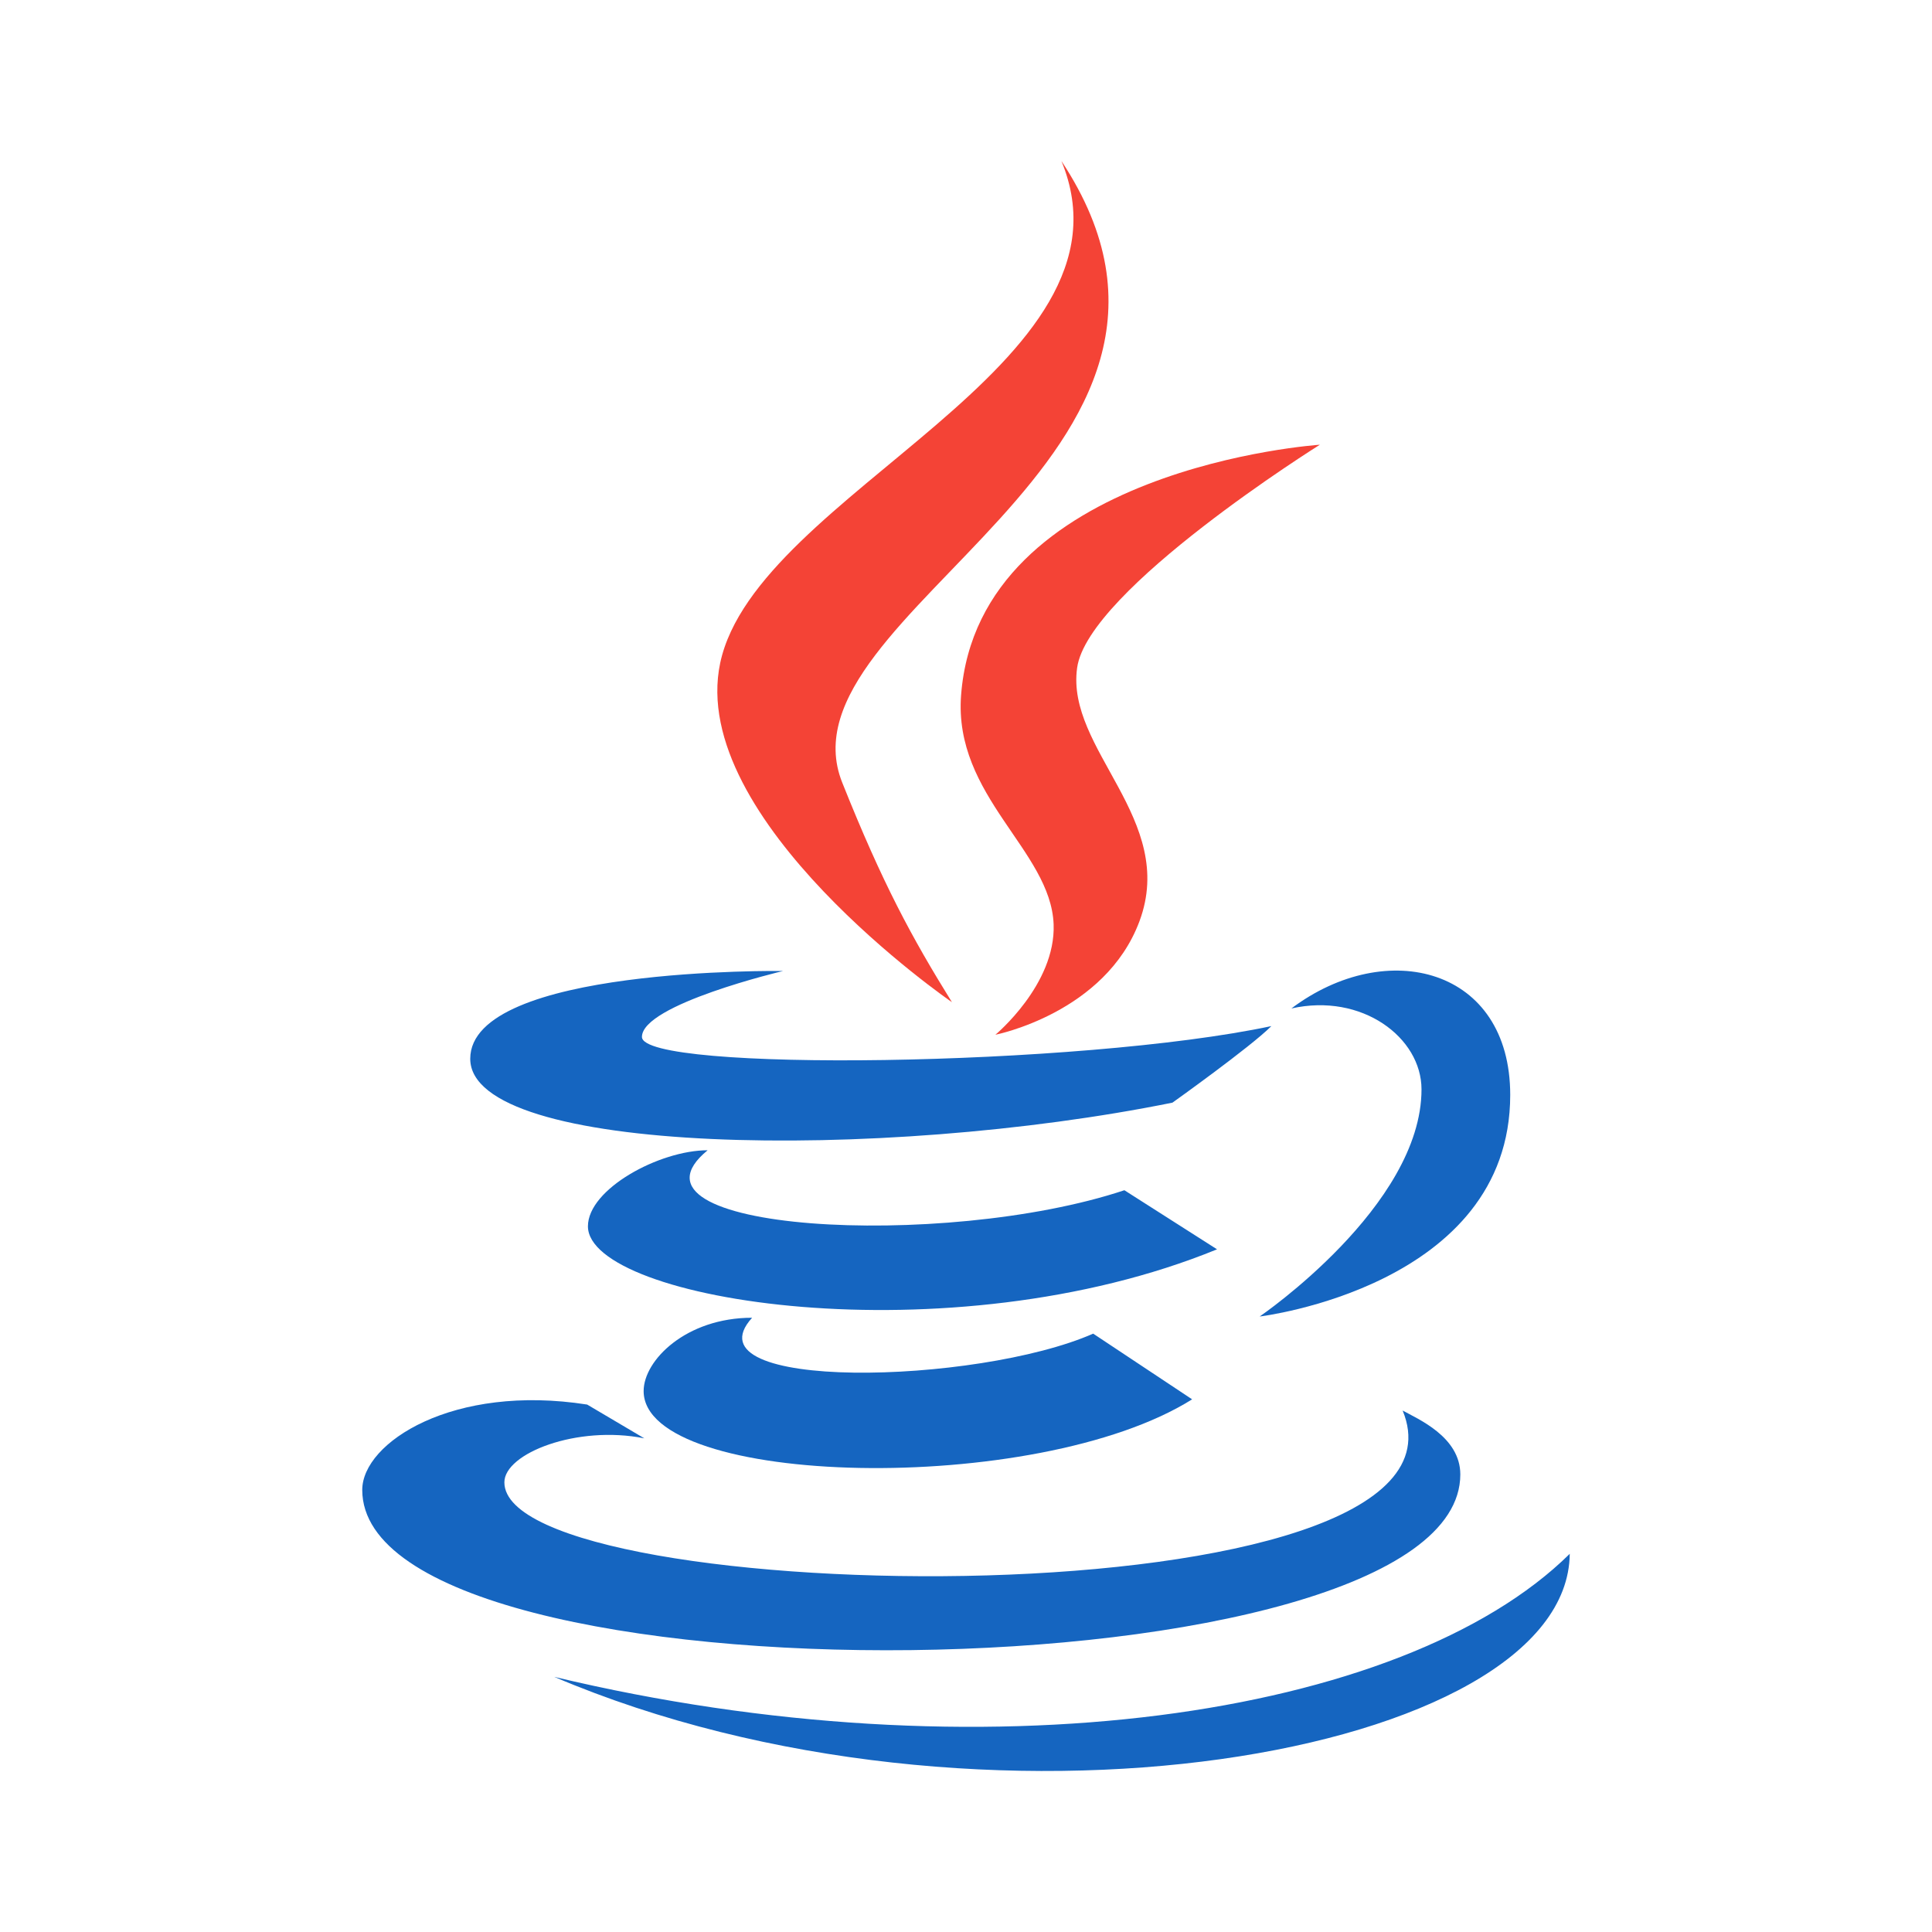
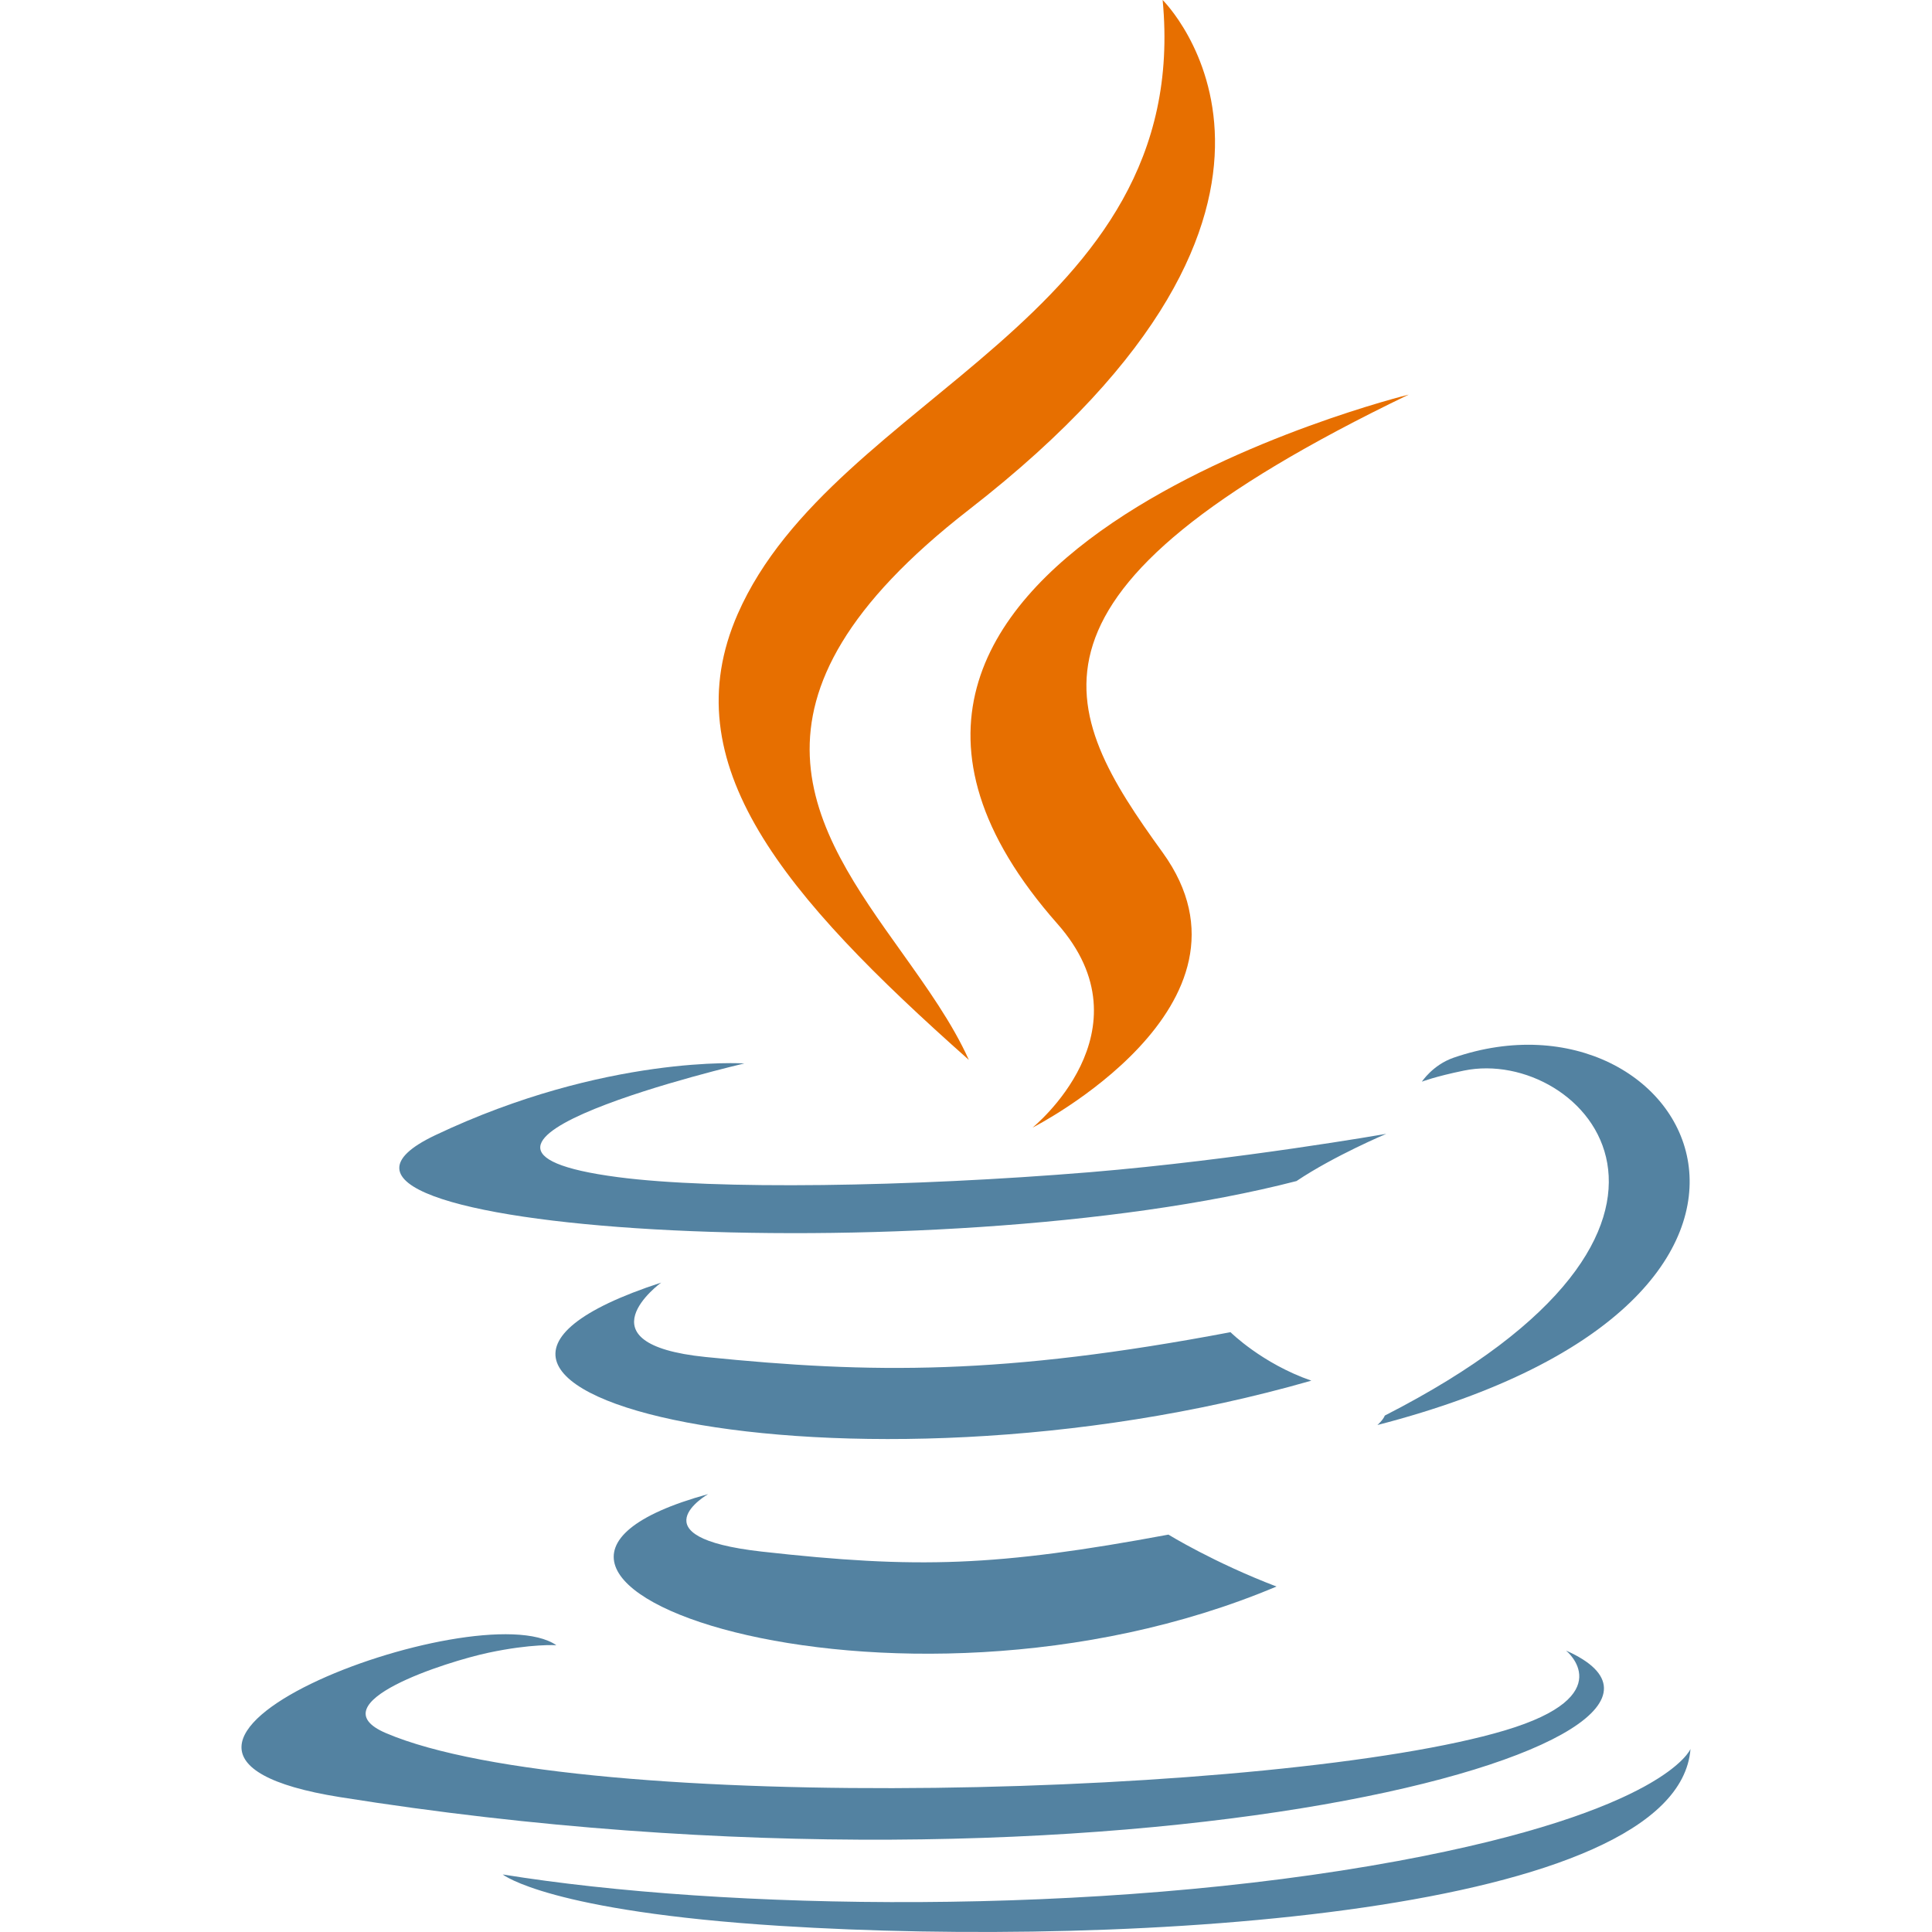
- <svg xmlns="http://www.w3.org/2000/svg" viewBox="0 0 48 48" width="48px" height="48px">
-   <path fill="#F44336" d="M23.65,24.898c-0.998-1.609-1.722-2.943-2.725-5.455C19.229,15.2,31.24,11.366,26.37,3.999c2.111,5.089-7.577,8.235-8.477,12.473C17.07,20.37,23.645,24.898,23.65,24.898z" />
-   <path fill="#F44336" d="M23.878,17.27c-0.192,2.516,2.229,3.857,2.299,5.695c0.056,1.496-1.447,2.743-1.447,2.743s2.728-0.536,3.579-2.818c0.945-2.534-1.834-4.269-1.548-6.298c0.267-1.938,6.031-5.543,6.031-5.543S24.311,11.611,23.878,17.27z" />
-   <g>
-     <path fill="#1565C0" d="M32.084 25.055c1.754-.394 3.233.723 3.233 2.01 0 2.901-4.021 5.643-4.021 5.643s6.225-.742 6.225-5.505C37.521 24.053 34.464 23.266 32.084 25.055zM29.129 27.395c0 0 1.941-1.383 2.458-1.902-4.763 1.011-15.638 1.147-15.638.269 0-.809 3.507-1.638 3.507-1.638s-7.773-.112-7.773 2.181C11.683 28.695 21.858 28.866 29.129 27.395z" />
-     <path fill="#1565C0" d="M27.935,29.571c-4.509,1.499-12.814,1.02-10.354-0.993c-1.198,0-2.974,0.963-2.974,1.889c0,1.857,8.982,3.291,15.63,0.572L27.935,29.571z" />
-     <path fill="#1565C0" d="M18.686,32.739c-1.636,0-2.695,1.054-2.695,1.822c0,2.391,9.76,2.632,13.627,0.205l-2.458-1.632C24.271,34.404,17.014,34.579,18.686,32.739z" />
-     <path fill="#1565C0" d="M36.281,36.632c0-0.936-1.055-1.377-1.433-1.588c2.228,5.373-22.317,4.956-22.317,1.784c0-0.721,1.807-1.427,3.477-1.093l-1.42-0.839C11.26,34.374,9,35.837,9,37.017C9,42.52,36.281,42.255,36.281,36.632z" />
-     <path fill="#1565C0" d="M39,38.604c-4.146,4.095-14.659,5.587-25.231,3.057C24.341,46.164,38.95,43.628,39,38.604z" />
-   </g>
+ <svg xmlns="http://www.w3.org/2000/svg" width="800px" height="800px" viewBox="0 0 32 32" fill="none">
+   <path d="M16.05 8.441C22.638 3.326 19.257 0 19.257 0C19.76 5.287 13.813 6.536 12.219 10.169C11.131 12.649 12.964 14.819 16.047 17.555C15.775 16.949 15.354 16.361 14.929 15.764C13.477 13.731 11.964 11.613 16.05 8.441Z" fill="#E76F00" />
+   <path d="M17.102 18.677C17.102 18.677 19.084 17.078 17.514 15.301C12.193 9.272 23.333 6.536 23.333 6.536C16.532 9.812 17.547 11.757 19.257 14.12C21.087 16.654 17.102 18.677 17.102 18.677Z" fill="#E76F00" />
+   <path d="M22.937 23.446C29.042 20.326 26.22 17.328 24.249 17.732C23.766 17.831 23.551 17.916 23.551 17.916C23.551 17.916 23.73 17.64 24.073 17.52C27.971 16.173 30.968 21.495 22.814 23.603C22.814 23.603 22.909 23.52 22.937 23.446Z" fill="#5382A1" />
+   <path d="M10.233 19.497C6.413 18.995 12.328 17.614 12.328 17.614C12.328 17.614 10.031 17.462 7.206 18.804C3.866 20.393 15.468 21.116 21.474 19.562C22.098 19.143 22.961 18.78 22.961 18.78C22.961 18.78 20.504 19.211 18.056 19.415C15.061 19.661 11.846 19.709 10.233 19.497Z" fill="#5382A1" />
+   <path d="M11.686 22.476C9.556 22.259 10.951 21.244 10.951 21.244C5.439 23.043 14.018 25.083 21.72 22.868C20.901 22.584 20.381 22.065 20.381 22.065C16.616 22.778 14.441 22.755 11.686 22.476Z" fill="#5382A1" />
+   <path d="M12.614 25.699C10.486 25.459 11.729 24.747 11.729 24.747C6.726 26.122 14.773 28.962 21.143 26.278C20.1 25.879 19.353 25.418 19.353 25.418C16.511 25.947 15.193 25.988 12.614 25.699Z" fill="#5382A1" />
+   <path d="M25.939 27.339C25.939 27.339 26.859 28.084 24.925 28.661C21.248 29.757 9.621 30.087 6.391 28.705C5.23 28.208 7.407 27.519 8.092 27.374C8.806 27.222 9.215 27.25 9.215 27.25C7.923 26.356 0.868 29.007 5.631 29.766C18.619 31.837 29.308 28.833 25.939 27.339Z" fill="#5382A1" />
+   <path d="M28 28.968C27.787 31.695 18.788 32.268 12.927 31.899C9.104 31.658 8.338 31.056 8.327 31.047C11.986 31.64 18.155 31.748 23.157 30.823C27.59 30.002 28 28.968 28 28.968Z" fill="#5382A1" />
</svg>
